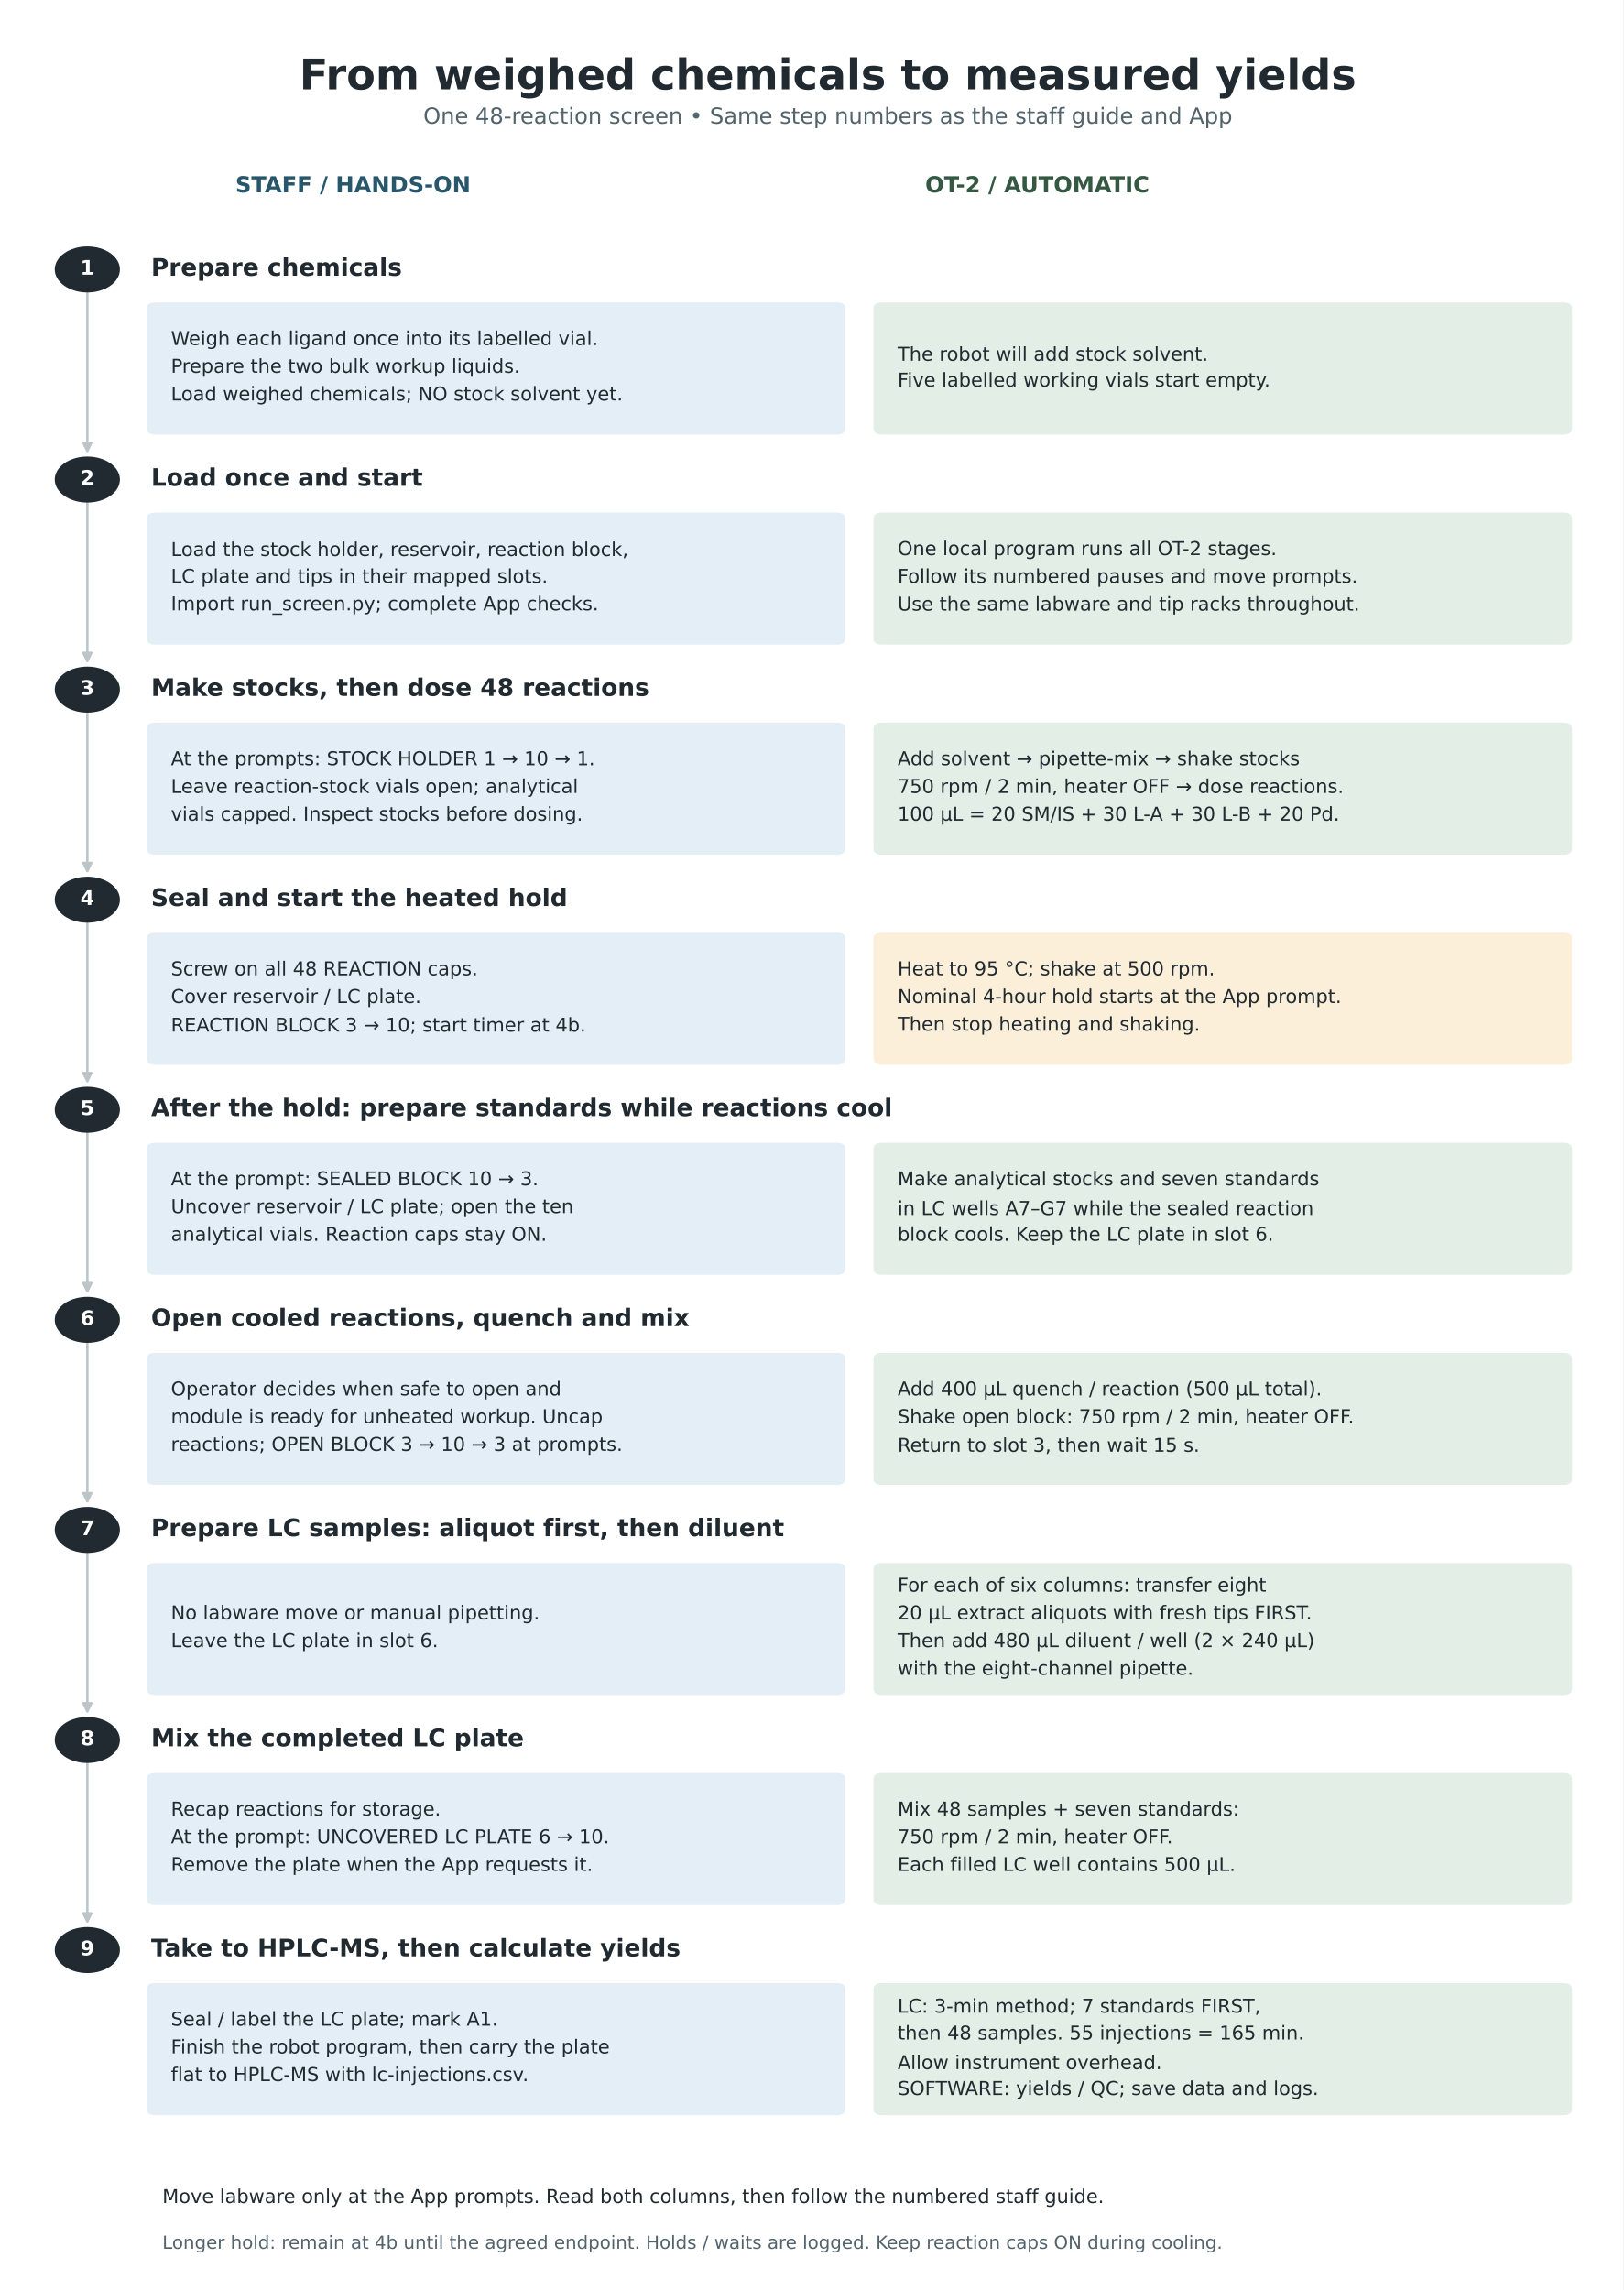
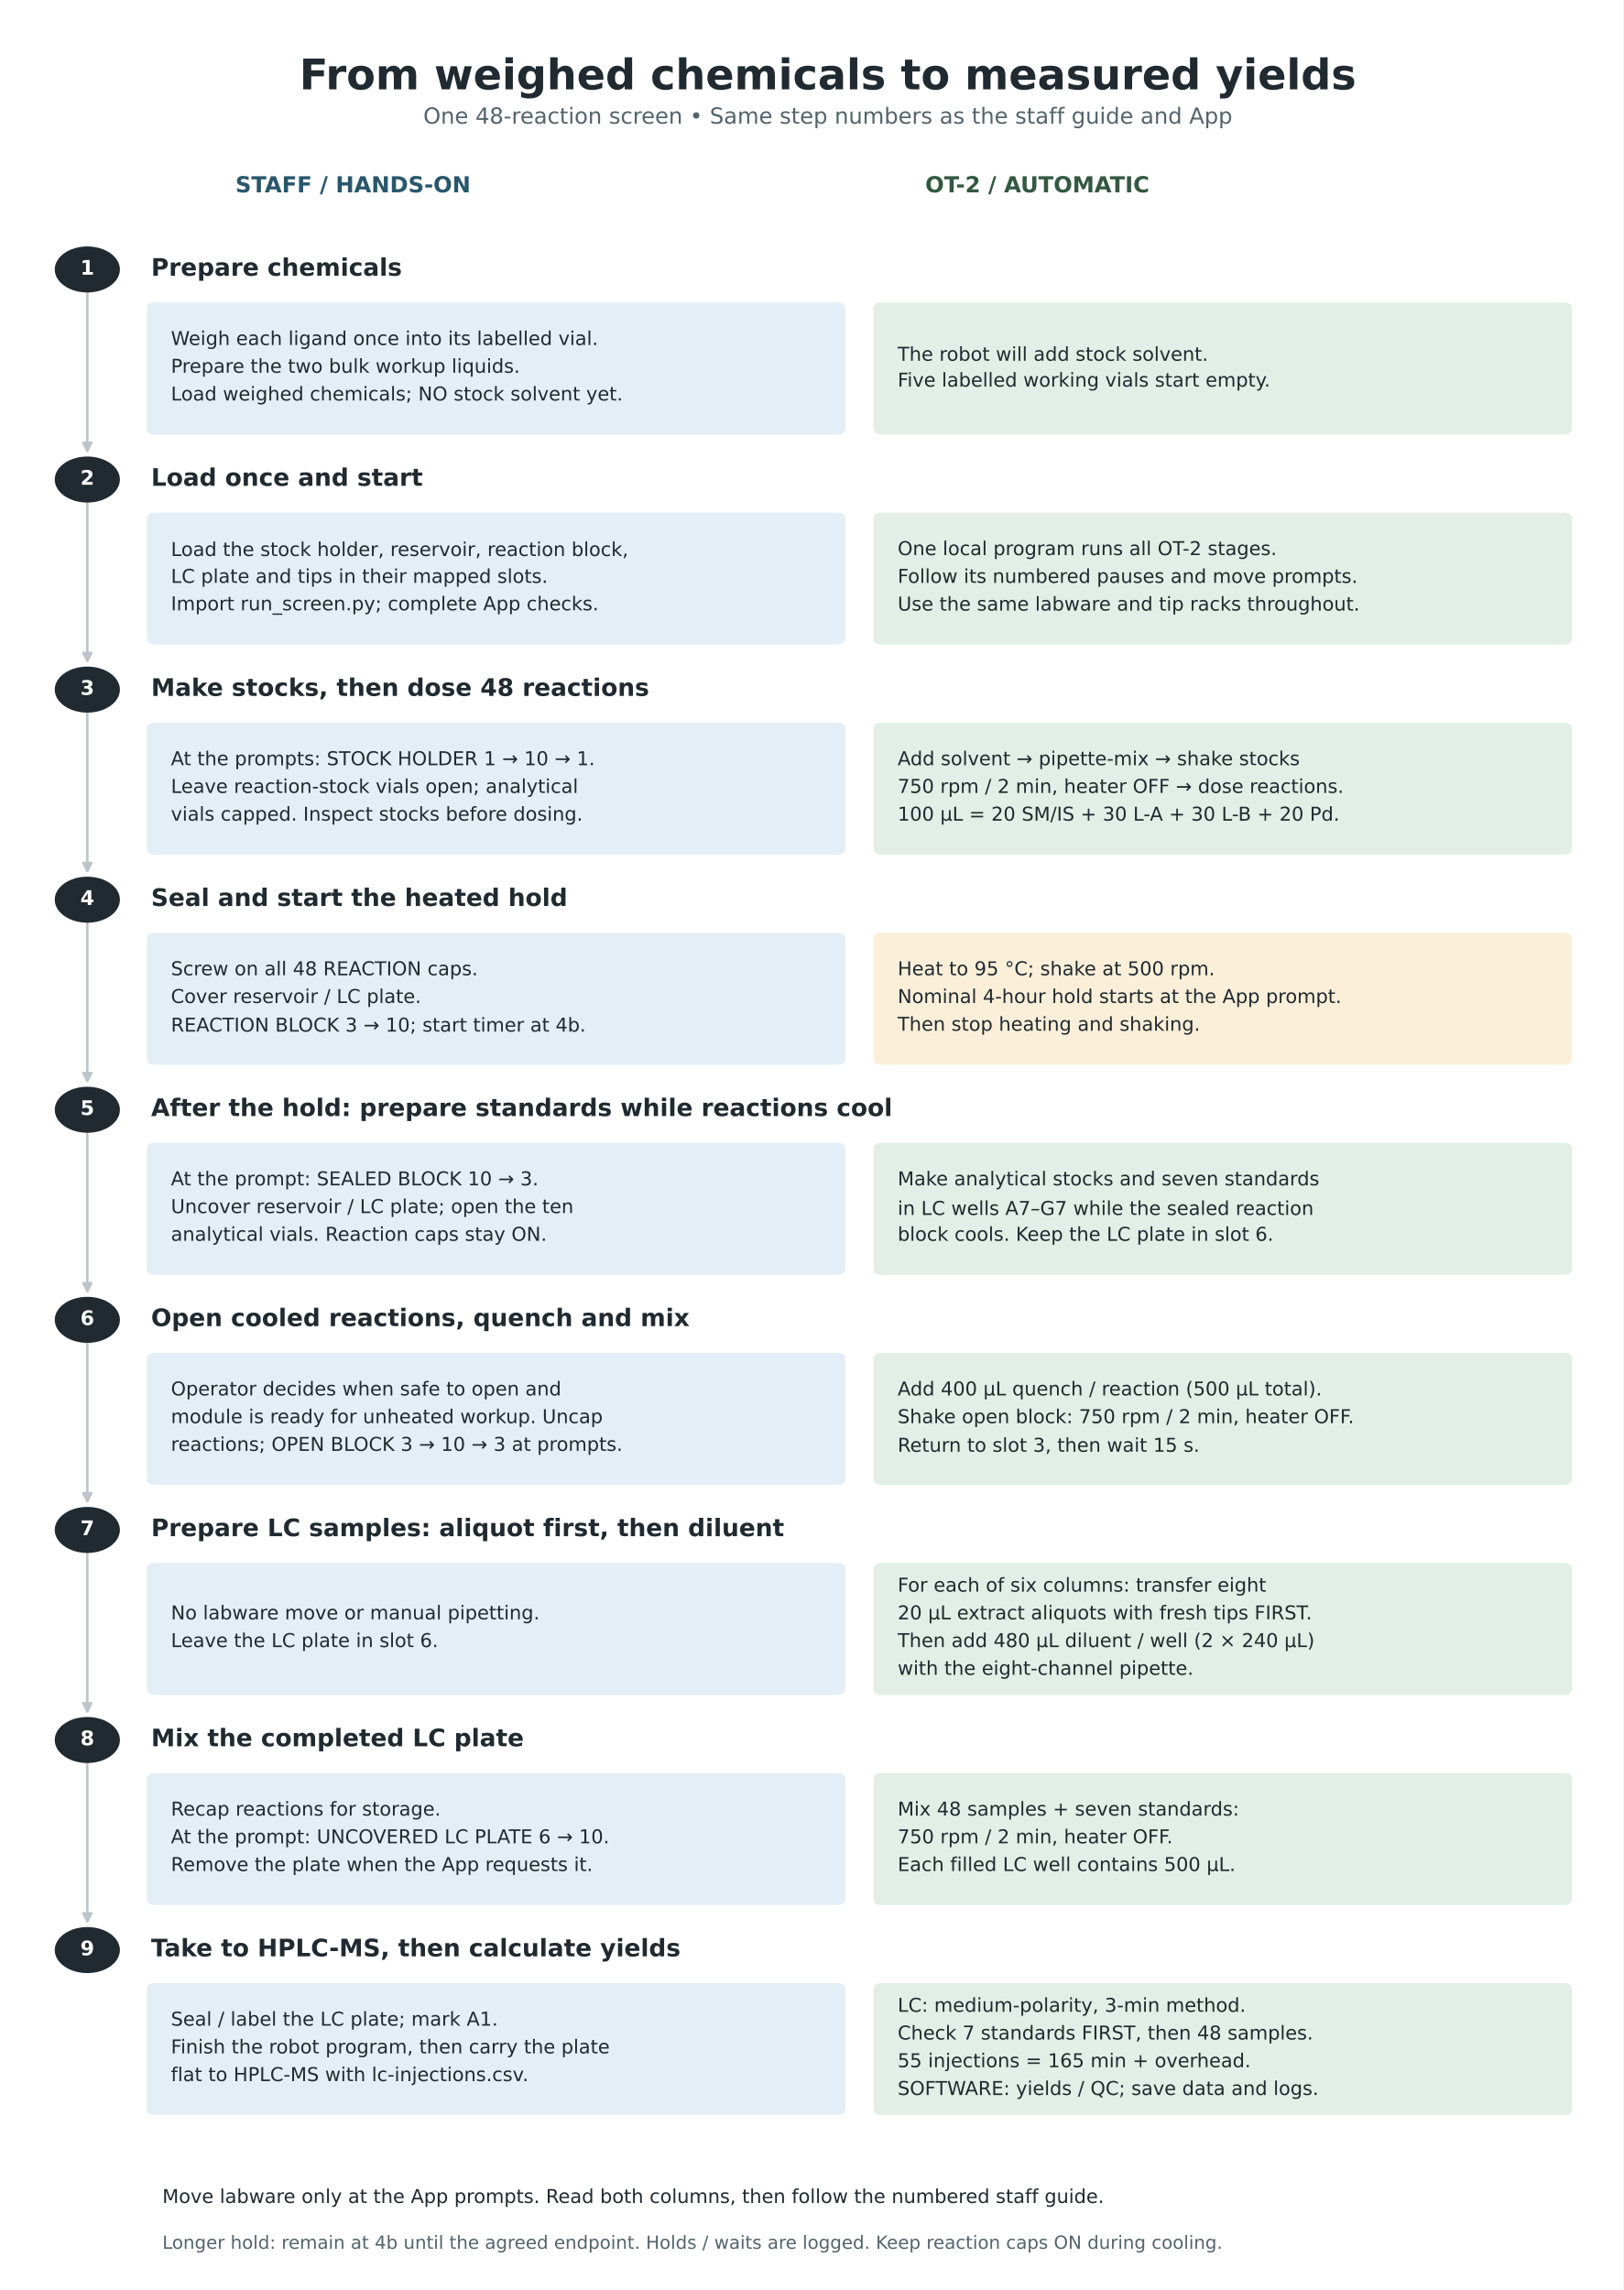
<svg xmlns="http://www.w3.org/2000/svg" width="806.4pt" height="1137.6pt" viewBox="0 0 806.4 1137.6" version="1.1">
  <defs>
    <style type="text/css">*{stroke-linejoin: round; stroke-linecap: butt}</style>
  </defs>
  <g id="figure_1">
    <g id="patch_1">
      <path d="M 0 1137.6 L 806.4 1137.6 L 806.4 0 L 0 0 z " style="fill: #ffffff" />
    </g>
    <g id="axes_1">
      <g id="patch_2">
        <path d="M 43.384 143.812 Q 43.384 184.549 43.384 223.945 " style="fill: none; stroke: #bcc5c9; stroke-width: 1.2; stroke-linecap: round" />
        <path d="M 45.384 219.945 L 43.384 223.945 L 41.384 219.945 z " style="fill: #bcc5c9; stroke: #bcc5c9; stroke-width: 1.2; stroke-linecap: round" />
      </g>
      <g id="patch_3">
        <path d="M 43.384 248.171 Q 43.384 288.909 43.384 328.305 " style="fill: none; stroke: #bcc5c9; stroke-width: 1.2; stroke-linecap: round" />
        <path d="M 45.384 324.305 L 43.384 328.305 L 41.384 324.305 z " style="fill: #bcc5c9; stroke: #bcc5c9; stroke-width: 1.2; stroke-linecap: round" />
      </g>
      <g id="patch_4">
        <path d="M 43.384 352.531 Q 43.384 393.269 43.384 432.665 " style="fill: none; stroke: #bcc5c9; stroke-width: 1.2; stroke-linecap: round" />
        <path d="M 45.384 428.665 L 43.384 432.665 L 41.384 428.665 z " style="fill: #bcc5c9; stroke: #bcc5c9; stroke-width: 1.2; stroke-linecap: round" />
      </g>
      <g id="patch_5">
        <path d="M 43.384 456.891 Q 43.384 497.629 43.384 537.025 " style="fill: none; stroke: #bcc5c9; stroke-width: 1.2; stroke-linecap: round" />
        <path d="M 45.384 533.025 L 43.384 537.025 L 41.384 533.025 z " style="fill: #bcc5c9; stroke: #bcc5c9; stroke-width: 1.2; stroke-linecap: round" />
      </g>
      <g id="patch_6">
        <path d="M 43.384 561.251 Q 43.384 601.988 43.384 641.384 " style="fill: none; stroke: #bcc5c9; stroke-width: 1.2; stroke-linecap: round" />
        <path d="M 45.384 637.384 L 43.384 641.384 L 41.384 637.384 z " style="fill: #bcc5c9; stroke: #bcc5c9; stroke-width: 1.2; stroke-linecap: round" />
      </g>
      <g id="patch_7">
        <path d="M 43.384 665.611 Q 43.384 706.348 43.384 745.744 " style="fill: none; stroke: #bcc5c9; stroke-width: 1.2; stroke-linecap: round" />
        <path d="M 45.384 741.744 L 43.384 745.744 L 41.384 741.744 z " style="fill: #bcc5c9; stroke: #bcc5c9; stroke-width: 1.2; stroke-linecap: round" />
      </g>
      <g id="patch_8">
        <path d="M 43.384 769.971 Q 43.384 810.708 43.384 850.104 " style="fill: none; stroke: #bcc5c9; stroke-width: 1.2; stroke-linecap: round" />
        <path d="M 45.384 846.104 L 43.384 850.104 L 41.384 846.104 z " style="fill: #bcc5c9; stroke: #bcc5c9; stroke-width: 1.2; stroke-linecap: round" />
      </g>
      <g id="patch_9">
        <path d="M 43.384 874.33 Q 43.384 915.068 43.384 954.464 " style="fill: none; stroke: #bcc5c9; stroke-width: 1.2; stroke-linecap: round" />
        <path d="M 45.384 950.464 L 43.384 954.464 L 41.384 950.464 z " style="fill: #bcc5c9; stroke: #bcc5c9; stroke-width: 1.2; stroke-linecap: round" />
      </g>
      <g id="patch_10">
        <path d="M 43.384 145.289 C 47.677 145.289 51.795 144.085 54.83 141.942 C 57.865 139.798 59.571 136.891 59.571 133.86 C 59.571 130.828 57.865 127.921 54.83 125.777 C 51.795 123.634 47.677 122.43 43.384 122.43 C 39.092 122.43 34.974 123.634 31.939 125.777 C 28.903 127.921 27.198 130.828 27.198 133.86 C 27.198 136.891 28.903 139.798 31.939 141.942 C 34.974 144.085 39.092 145.289 43.384 145.289 z " clip-path="url(#p7d0df95e3d)" style="fill: #202a30" />
      </g>
      <g id="patch_11">
        <path d="M 77.165 215.857 L 415.677 215.857 Q 419.9 215.857 419.9 212.875 L 419.9 153.241 Q 419.9 150.259 415.677 150.259 L 77.165 150.259 Q 72.943 150.259 72.943 153.241 L 72.943 212.875 Q 72.943 215.857 77.165 215.857 z " clip-path="url(#p7d0df95e3d)" style="fill: #e4eef6" />
      </g>
      <g id="patch_12">
        <path d="M 438.198 215.857 L 776.71 215.857 Q 780.932 215.857 780.932 212.875 L 780.932 153.241 Q 780.932 150.259 776.71 150.259 L 438.198 150.259 Q 433.975 150.259 433.975 153.241 L 433.975 212.875 Q 433.975 215.857 438.198 215.857 z " clip-path="url(#p7d0df95e3d)" style="fill: #e3eee6" />
      </g>
      <g id="patch_13">
        <path d="M 43.384 249.649 C 47.677 249.649 51.795 248.445 54.83 246.302 C 57.865 244.158 59.571 241.251 59.571 238.219 C 59.571 235.188 57.865 232.281 54.83 230.137 C 51.795 227.994 47.677 226.79 43.384 226.79 C 39.092 226.79 34.974 227.994 31.939 230.137 C 28.903 232.281 27.198 235.188 27.198 238.219 C 27.198 241.251 28.903 244.158 31.939 246.302 C 34.974 248.445 39.092 249.649 43.384 249.649 z " clip-path="url(#p7d0df95e3d)" style="fill: #202a30" />
      </g>
      <g id="patch_14">
        <path d="M 77.165 320.216 L 415.677 320.216 Q 419.9 320.216 419.9 317.235 L 419.9 257.601 Q 419.9 254.619 415.677 254.619 L 77.165 254.619 Q 72.943 254.619 72.943 257.601 L 72.943 317.235 Q 72.943 320.216 77.165 320.216 z " clip-path="url(#p7d0df95e3d)" style="fill: #e4eef6" />
      </g>
      <g id="patch_15">
        <path d="M 438.198 320.216 L 776.71 320.216 Q 780.932 320.216 780.932 317.235 L 780.932 257.601 Q 780.932 254.619 776.71 254.619 L 438.198 254.619 Q 433.975 254.619 433.975 257.601 L 433.975 317.235 Q 433.975 320.216 438.198 320.216 z " clip-path="url(#p7d0df95e3d)" style="fill: #e3eee6" />
      </g>
      <g id="patch_16">
        <path d="M 43.384 354.009 C 47.677 354.009 51.795 352.805 54.83 350.661 C 57.865 348.518 59.571 345.611 59.571 342.579 C 59.571 339.548 57.865 336.641 54.83 334.497 C 51.795 332.354 47.677 331.149 43.384 331.149 C 39.092 331.149 34.974 332.354 31.939 334.497 C 28.903 336.641 27.198 339.548 27.198 342.579 C 27.198 345.611 28.903 348.518 31.939 350.661 C 34.974 352.805 39.092 354.009 43.384 354.009 z " clip-path="url(#p7d0df95e3d)" style="fill: #202a30" />
      </g>
      <g id="patch_17">
        <path d="M 77.165 424.576 L 415.677 424.576 Q 419.9 424.576 419.9 421.595 L 419.9 361.96 Q 419.9 358.979 415.677 358.979 L 77.165 358.979 Q 72.943 358.979 72.943 361.96 L 72.943 421.595 Q 72.943 424.576 77.165 424.576 z " clip-path="url(#p7d0df95e3d)" style="fill: #e4eef6" />
      </g>
      <g id="patch_18">
        <path d="M 438.198 424.576 L 776.71 424.576 Q 780.932 424.576 780.932 421.595 L 780.932 361.96 Q 780.932 358.979 776.71 358.979 L 438.198 358.979 Q 433.975 358.979 433.975 361.96 L 433.975 421.595 Q 433.975 424.576 438.198 424.576 z " clip-path="url(#p7d0df95e3d)" style="fill: #e3eee6" />
      </g>
      <g id="patch_19">
        <path d="M 43.384 458.369 C 47.677 458.369 51.795 457.165 54.83 455.021 C 57.865 452.878 59.571 449.97 59.571 446.939 C 59.571 443.908 57.865 441 54.83 438.857 C 51.795 436.714 47.677 435.509 43.384 435.509 C 39.092 435.509 34.974 436.714 31.939 438.857 C 28.903 441 27.198 443.908 27.198 446.939 C 27.198 449.97 28.903 452.878 31.939 455.021 C 34.974 457.165 39.092 458.369 43.384 458.369 z " clip-path="url(#p7d0df95e3d)" style="fill: #202a30" />
      </g>
      <g id="patch_20">
        <path d="M 77.165 528.936 L 415.677 528.936 Q 419.9 528.936 419.9 525.954 L 419.9 466.32 Q 419.9 463.338 415.677 463.338 L 77.165 463.338 Q 72.943 463.338 72.943 466.32 L 72.943 525.954 Q 72.943 528.936 77.165 528.936 z " clip-path="url(#p7d0df95e3d)" style="fill: #e4eef6" />
      </g>
      <g id="patch_21">
        <path d="M 438.198 528.936 L 776.71 528.936 Q 780.932 528.936 780.932 525.954 L 780.932 466.32 Q 780.932 463.338 776.71 463.338 L 438.198 463.338 Q 433.975 463.338 433.975 466.32 L 433.975 525.954 Q 433.975 528.936 438.198 528.936 z " clip-path="url(#p7d0df95e3d)" style="fill: #fbefd9" />
      </g>
      <g id="patch_22">
        <path d="M 43.384 562.729 C 47.677 562.729 51.795 561.524 54.83 559.381 C 57.865 557.238 59.571 554.33 59.571 551.299 C 59.571 548.268 57.865 545.36 54.83 543.217 C 51.795 541.073 47.677 539.869 43.384 539.869 C 39.092 539.869 34.974 541.073 31.939 543.217 C 28.903 545.36 27.198 548.268 27.198 551.299 C 27.198 554.33 28.903 557.238 31.939 559.381 C 34.974 561.524 39.092 562.729 43.384 562.729 z " clip-path="url(#p7d0df95e3d)" style="fill: #202a30" />
      </g>
      <g id="patch_23">
        <path d="M 77.165 633.296 L 415.677 633.296 Q 419.9 633.296 419.9 630.314 L 419.9 570.68 Q 419.9 567.698 415.677 567.698 L 77.165 567.698 Q 72.943 567.698 72.943 570.68 L 72.943 630.314 Q 72.943 633.296 77.165 633.296 z " clip-path="url(#p7d0df95e3d)" style="fill: #e4eef6" />
      </g>
      <g id="patch_24">
        <path d="M 438.198 633.296 L 776.71 633.296 Q 780.932 633.296 780.932 630.314 L 780.932 570.68 Q 780.932 567.698 776.71 567.698 L 438.198 567.698 Q 433.975 567.698 433.975 570.68 L 433.975 630.314 Q 433.975 633.296 438.198 633.296 z " clip-path="url(#p7d0df95e3d)" style="fill: #e3eee6" />
      </g>
      <g id="patch_25">
        <path d="M 43.384 667.089 C 47.677 667.089 51.795 665.884 54.83 663.741 C 57.865 661.597 59.571 658.69 59.571 655.659 C 59.571 652.628 57.865 649.72 54.83 647.577 C 51.795 645.433 47.677 644.229 43.384 644.229 C 39.092 644.229 34.974 645.433 31.939 647.577 C 28.903 649.72 27.198 652.628 27.198 655.659 C 27.198 658.69 28.903 661.597 31.939 663.741 C 34.974 665.884 39.092 667.089 43.384 667.089 z " clip-path="url(#p7d0df95e3d)" style="fill: #202a30" />
      </g>
      <g id="patch_26">
        <path d="M 77.165 737.656 L 415.677 737.656 Q 419.9 737.656 419.9 734.674 L 419.9 675.04 Q 419.9 672.058 415.677 672.058 L 77.165 672.058 Q 72.943 672.058 72.943 675.04 L 72.943 734.674 Q 72.943 737.656 77.165 737.656 z " clip-path="url(#p7d0df95e3d)" style="fill: #e4eef6" />
      </g>
      <g id="patch_27">
        <path d="M 438.198 737.656 L 776.71 737.656 Q 780.932 737.656 780.932 734.674 L 780.932 675.04 Q 780.932 672.058 776.71 672.058 L 438.198 672.058 Q 433.975 672.058 433.975 675.04 L 433.975 734.674 Q 433.975 737.656 438.198 737.656 z " clip-path="url(#p7d0df95e3d)" style="fill: #e3eee6" />
      </g>
      <g id="patch_28">
        <path d="M 43.384 771.448 C 47.677 771.448 51.795 770.244 54.83 768.101 C 57.865 765.957 59.571 763.05 59.571 760.019 C 59.571 756.987 57.865 754.08 54.83 751.936 C 51.795 749.793 47.677 748.589 43.384 748.589 C 39.092 748.589 34.974 749.793 31.939 751.936 C 28.903 754.08 27.198 756.987 27.198 760.019 C 27.198 763.05 28.903 765.957 31.939 768.101 C 34.974 770.244 39.092 771.448 43.384 771.448 z " clip-path="url(#p7d0df95e3d)" style="fill: #202a30" />
      </g>
      <g id="patch_29">
        <path d="M 77.165 842.016 L 415.677 842.016 Q 419.9 842.016 419.9 839.034 L 419.9 779.4 Q 419.9 776.418 415.677 776.418 L 77.165 776.418 Q 72.943 776.418 72.943 779.4 L 72.943 839.034 Q 72.943 842.016 77.165 842.016 z " clip-path="url(#p7d0df95e3d)" style="fill: #e4eef6" />
      </g>
      <g id="patch_30">
        <path d="M 438.198 842.016 L 776.71 842.016 Q 780.932 842.016 780.932 839.034 L 780.932 779.4 Q 780.932 776.418 776.71 776.418 L 438.198 776.418 Q 433.975 776.418 433.975 779.4 L 433.975 839.034 Q 433.975 842.016 438.198 842.016 z " clip-path="url(#p7d0df95e3d)" style="fill: #e3eee6" />
      </g>
      <g id="patch_31">
        <path d="M 43.384 875.808 C 47.677 875.808 51.795 874.604 54.83 872.461 C 57.865 870.317 59.571 867.41 59.571 864.378 C 59.571 861.347 57.865 858.44 54.83 856.296 C 51.795 854.153 47.677 852.949 43.384 852.949 C 39.092 852.949 34.974 854.153 31.939 856.296 C 28.903 858.44 27.198 861.347 27.198 864.378 C 27.198 867.41 28.903 870.317 31.939 872.461 C 34.974 874.604 39.092 875.808 43.384 875.808 z " clip-path="url(#p7d0df95e3d)" style="fill: #202a30" />
      </g>
      <g id="patch_32">
        <path d="M 77.165 946.375 L 415.677 946.375 Q 419.9 946.375 419.9 943.394 L 419.9 883.76 Q 419.9 880.778 415.677 880.778 L 77.165 880.778 Q 72.943 880.778 72.943 883.76 L 72.943 943.394 Q 72.943 946.375 77.165 946.375 z " clip-path="url(#p7d0df95e3d)" style="fill: #e4eef6" />
      </g>
      <g id="patch_33">
        <path d="M 438.198 946.375 L 776.71 946.375 Q 780.932 946.375 780.932 943.394 L 780.932 883.76 Q 780.932 880.778 776.71 880.778 L 438.198 880.778 Q 433.975 880.778 433.975 883.76 L 433.975 943.394 Q 433.975 946.375 438.198 946.375 z " clip-path="url(#p7d0df95e3d)" style="fill: #e3eee6" />
      </g>
      <g id="patch_34">
        <path d="M 43.384 980.168 C 47.677 980.168 51.795 978.964 54.83 976.82 C 57.865 974.677 59.571 971.769 59.571 968.738 C 59.571 965.707 57.865 962.8 54.83 960.656 C 51.795 958.513 47.677 957.308 43.384 957.308 C 39.092 957.308 34.974 958.513 31.939 960.656 C 28.903 962.8 27.198 965.707 27.198 968.738 C 27.198 971.769 28.903 974.677 31.939 976.82 C 34.974 978.964 39.092 980.168 43.384 980.168 z " clip-path="url(#p7d0df95e3d)" style="fill: #202a30" />
      </g>
      <g id="patch_35">
        <path d="M 77.165 1050.735 L 415.677 1050.735 Q 419.9 1050.735 419.9 1047.754 L 419.9 988.119 Q 419.9 985.138 415.677 985.138 L 77.165 985.138 Q 72.943 985.138 72.943 988.119 L 72.943 1047.754 Q 72.943 1050.735 77.165 1050.735 z " clip-path="url(#p7d0df95e3d)" style="fill: #e4eef6" />
      </g>
      <g id="patch_36">
        <path d="M 438.198 1050.735 L 776.71 1050.735 Q 780.932 1050.735 780.932 1047.754 L 780.932 988.119 Q 780.932 985.138 776.71 985.138 L 438.198 985.138 Q 433.975 985.138 433.975 988.119 L 433.975 1047.754 Q 433.975 1050.735 438.198 1050.735 z " clip-path="url(#p7d0df95e3d)" style="fill: #e3eee6" />
      </g>
      <g id="text_1">
        <text style="font-weight: 700; font-size: 10px; font-family: 'DejaVu Sans'; text-anchor: middle; fill: #ffffff" x="43.384" y="136.457" transform="rotate(-0 43.38432 136.4573)">1</text>
      </g>
      <g id="text_2">
        <text style="font-weight: 700; font-size: 12px; font-family: 'DejaVu Sans'; text-anchor: start; fill: #202a30" x="75.054" y="136.977" transform="rotate(-0 75.05385 136.9773)">Prepare chemicals</text>
      </g>
      <g id="text_3">
        <text style="font-size: 9.5px; font-family: 'DejaVu Sans'; fill: #202a30" transform="translate(84.90659 171.4073)">Weigh each ligand once into its labelled vial.</text>
        <text style="font-size: 9.5px; font-family: 'DejaVu Sans'; fill: #202a30" transform="translate(84.90659 185.1823)">Prepare the two bulk workup liquids.</text>
        <text style="font-size: 9.5px; font-family: 'DejaVu Sans'; fill: #202a30" transform="translate(84.90659 198.9573)">Load weighed chemicals; NO stock solvent yet.</text>
      </g>
      <g id="text_4">
        <text style="font-size: 9.5px; font-family: 'DejaVu Sans'; fill: #202a30" transform="translate(445.9392 179.2151)">The robot will add stock solvent.</text>
        <text style="font-size: 9.5px; font-family: 'DejaVu Sans'; fill: #202a30" transform="translate(445.9392 192.0698)">Five labelled working vials start empty.</text>
      </g>
      <g id="text_5">
        <text style="font-weight: 700; font-size: 10px; font-family: 'DejaVu Sans'; text-anchor: middle; fill: #ffffff" x="43.384" y="240.817" transform="rotate(-0 43.38432 240.8171)">2</text>
      </g>
      <g id="text_6">
        <text style="font-weight: 700; font-size: 12px; font-family: 'DejaVu Sans'; text-anchor: start; fill: #202a30" x="75.054" y="241.337" transform="rotate(-0 75.05385 241.3371)">Load once and start</text>
      </g>
      <g id="text_7">
        <text style="font-size: 9.5px; font-family: 'DejaVu Sans'; fill: #202a30" transform="translate(84.90659 276.2028)">Load the stock holder, reservoir, reaction block,</text>
        <text style="font-size: 9.5px; font-family: 'DejaVu Sans'; fill: #202a30" transform="translate(84.90659 289.5421)">LC plate and tips in their mapped slots.</text>
        <text style="font-size: 9.5px; font-family: 'DejaVu Sans'; fill: #202a30" transform="translate(84.90659 303.185)">Import run_screen.py; complete App checks.</text>
      </g>
      <g id="text_8">
        <text style="font-size: 9.5px; font-family: 'DejaVu Sans'; fill: #202a30" transform="translate(445.9392 275.7671)">One local program runs all OT-2 stages.</text>
        <text style="font-size: 9.5px; font-family: 'DejaVu Sans'; fill: #202a30" transform="translate(445.9392 289.5421)">Follow its numbered pauses and move prompts.</text>
        <text style="font-size: 9.5px; font-family: 'DejaVu Sans'; fill: #202a30" transform="translate(445.9392 303.3171)">Use the same labware and tip racks throughout.</text>
      </g>
      <g id="text_9">
        <text style="font-weight: 700; font-size: 10px; font-family: 'DejaVu Sans'; text-anchor: middle; fill: #ffffff" x="43.384" y="345.177" transform="rotate(-0 43.38432 345.1769)">3</text>
      </g>
      <g id="text_10">
        <text style="font-weight: 700; font-size: 12px; font-family: 'DejaVu Sans'; text-anchor: start; fill: #202a30" x="75.054" y="345.697" transform="rotate(-0 75.05385 345.6969)">Make stocks, then dose 48 reactions</text>
      </g>
      <g id="text_11">
        <text style="font-size: 9.5px; font-family: 'DejaVu Sans'; fill: #202a30" transform="translate(84.90659 380.1269)">At the prompts: STOCK HOLDER 1 → 10 → 1.</text>
        <text style="font-size: 9.5px; font-family: 'DejaVu Sans'; fill: #202a30" transform="translate(84.90659 393.9019)">Leave reaction-stock vials open; analytical</text>
        <text style="font-size: 9.5px; font-family: 'DejaVu Sans'; fill: #202a30" transform="translate(84.90659 407.6769)">vials capped. Inspect stocks before dosing.</text>
      </g>
      <g id="text_12">
        <text style="font-size: 9.5px; font-family: 'DejaVu Sans'; fill: #202a30" transform="translate(445.9392 380.1269)">Add solvent → pipette-mix → shake stocks</text>
        <text style="font-size: 9.5px; font-family: 'DejaVu Sans'; fill: #202a30" transform="translate(445.9392 393.9019)">750 rpm / 2 min, heater OFF → dose reactions.</text>
        <text style="font-size: 9.5px; font-family: 'DejaVu Sans'; fill: #202a30" transform="translate(445.9392 407.6769)">100 µL = 20 SM/IS + 30 L-A + 30 L-B + 20 Pd.</text>
      </g>
      <g id="text_13">
        <text style="font-weight: 700; font-size: 10px; font-family: 'DejaVu Sans'; text-anchor: middle; fill: #ffffff" x="43.384" y="449.537" transform="rotate(-0 43.38432 449.5367)">4</text>
      </g>
      <g id="text_14">
        <text style="font-weight: 700; font-size: 12px; font-family: 'DejaVu Sans'; text-anchor: start; fill: #202a30" x="75.054" y="450.057" transform="rotate(-0 75.05385 450.0567)">Seal and start the heated hold</text>
      </g>
      <g id="text_15">
        <text style="font-size: 9.5px; font-family: 'DejaVu Sans'; fill: #202a30" transform="translate(84.90659 484.4868)">Screw on all 48 REACTION caps.</text>
        <text style="font-size: 9.5px; font-family: 'DejaVu Sans'; fill: #202a30" transform="translate(84.90659 498.2618)">Cover reservoir / LC plate.</text>
        <text style="font-size: 9.5px; font-family: 'DejaVu Sans'; fill: #202a30" transform="translate(84.90659 512.4724)">REACTION BLOCK 3 → 10; start timer at 4b.</text>
      </g>
      <g id="text_16">
        <text style="font-size: 9.5px; font-family: 'DejaVu Sans'; fill: #202a30" transform="translate(445.9392 484.4868)">Heat to 95 °C; shake at 500 rpm.</text>
        <text style="font-size: 9.5px; font-family: 'DejaVu Sans'; fill: #202a30" transform="translate(445.9392 498.2618)">Nominal 4-hour hold starts at the App prompt.</text>
        <text style="font-size: 9.5px; font-family: 'DejaVu Sans'; fill: #202a30" transform="translate(445.9392 512.0368)">Then stop heating and shaking.</text>
      </g>
      <g id="text_17">
        <text style="font-weight: 700; font-size: 10px; font-family: 'DejaVu Sans'; text-anchor: middle; fill: #ffffff" x="43.384" y="553.897" transform="rotate(-0 43.38432 553.8966)">5</text>
      </g>
      <g id="text_18">
        <text style="font-weight: 700; font-size: 12px; font-family: 'DejaVu Sans'; text-anchor: start; fill: #202a30" x="75.054" y="554.417" transform="rotate(-0 75.05385 554.4166)">After the hold: prepare standards while reactions cool</text>
      </g>
      <g id="text_19">
        <text style="font-size: 9.5px; font-family: 'DejaVu Sans'; fill: #202a30" transform="translate(84.90659 588.8466)">At the prompt: SEALED BLOCK 10 → 3.</text>
        <text style="font-size: 9.5px; font-family: 'DejaVu Sans'; fill: #202a30" transform="translate(84.90659 602.6216)">Uncover reservoir / LC plate; open the ten</text>
        <text style="font-size: 9.5px; font-family: 'DejaVu Sans'; fill: #202a30" transform="translate(84.90659 616.3966)">analytical vials. Reaction caps stay ON.</text>
      </g>
      <g id="text_20">
        <text style="font-size: 9.5px; font-family: 'DejaVu Sans'; fill: #202a30" transform="translate(445.9392 588.8466)">Make analytical stocks and seven standards</text>
        <text style="font-size: 9.5px; font-family: 'DejaVu Sans'; fill: #202a30" transform="translate(445.9392 603.5419)">in LC wells A7–G7 while the sealed reaction</text>
        <text style="font-size: 9.5px; font-family: 'DejaVu Sans'; fill: #202a30" transform="translate(445.9392 616.3966)">block cools. Keep the LC plate in slot 6.</text>
      </g>
      <g id="text_21">
        <text style="font-weight: 700; font-size: 10px; font-family: 'DejaVu Sans'; text-anchor: middle; fill: #ffffff" x="43.384" y="658.256" transform="rotate(-0 43.38432 658.2564)">6</text>
      </g>
      <g id="text_22">
        <text style="font-weight: 700; font-size: 12px; font-family: 'DejaVu Sans'; text-anchor: start; fill: #202a30" x="75.054" y="658.776" transform="rotate(-0 75.05385 658.7764)">Open cooled reactions, quench and mix</text>
      </g>
      <g id="text_23">
        <text style="font-size: 9.5px; font-family: 'DejaVu Sans'; fill: #202a30" transform="translate(84.90659 693.2064)">Operator decides when safe to open and</text>
        <text style="font-size: 9.5px; font-family: 'DejaVu Sans'; fill: #202a30" transform="translate(84.90659 706.9814)">module is ready for unheated workup. Uncap</text>
        <text style="font-size: 9.5px; font-family: 'DejaVu Sans'; fill: #202a30" transform="translate(84.90659 720.7564)">reactions; OPEN BLOCK 3 → 10 → 3 at prompts.</text>
      </g>
      <g id="text_24">
        <text style="font-size: 9.5px; font-family: 'DejaVu Sans'; fill: #202a30" transform="translate(445.9392 693.2064)">Add 400 µL quench / reaction (500 µL total).</text>
        <text style="font-size: 9.5px; font-family: 'DejaVu Sans'; fill: #202a30" transform="translate(445.9392 706.9814)">Shake open block: 750 rpm / 2 min, heater OFF.</text>
        <text style="font-size: 9.5px; font-family: 'DejaVu Sans'; fill: #202a30" transform="translate(445.9392 721.1921)">Return to slot 3, then wait 15 s.</text>
      </g>
      <g id="text_25">
        <text style="font-weight: 700; font-size: 10px; font-family: 'DejaVu Sans'; text-anchor: middle; fill: #ffffff" x="43.384" y="762.616" transform="rotate(-0 43.38432 762.6162)">7</text>
      </g>
      <g id="text_26">
        <text style="font-weight: 700; font-size: 12px; font-family: 'DejaVu Sans'; text-anchor: start; fill: #202a30" x="75.054" y="763.136" transform="rotate(-0 75.05385 763.1362)">Prepare LC samples: aliquot first, then diluent</text>
      </g>
      <g id="text_27">
        <text style="font-size: 9.5px; font-family: 'DejaVu Sans'; fill: #202a30" transform="translate(84.90659 804.4537)">No labware move or manual pipetting.</text>
        <text style="font-size: 9.5px; font-family: 'DejaVu Sans'; fill: #202a30" transform="translate(84.90659 818.2287)">Leave the LC plate in slot 6.</text>
      </g>
      <g id="text_28">
        <text style="font-size: 9.5px; font-family: 'DejaVu Sans'; fill: #202a30" transform="translate(445.9392 790.6787)">For each of six columns: transfer eight</text>
        <text style="font-size: 9.5px; font-family: 'DejaVu Sans'; fill: #202a30" transform="translate(445.9392 804.4537)">20 µL extract aliquots with fresh tips FIRST.</text>
        <text style="font-size: 9.5px; font-family: 'DejaVu Sans'; fill: #202a30" transform="translate(445.9392 818.2287)">Then add 480 µL diluent / well (2 × 240 µL)</text>
        <text style="font-size: 9.5px; font-family: 'DejaVu Sans'; fill: #202a30" transform="translate(445.9392 832.0037)">with the eight-channel pipette.</text>
      </g>
      <g id="text_29">
        <text style="font-weight: 700; font-size: 10px; font-family: 'DejaVu Sans'; text-anchor: middle; fill: #ffffff" x="43.384" y="866.976" transform="rotate(-0 43.38432 866.9761)">8</text>
      </g>
      <g id="text_30">
        <text style="font-weight: 700; font-size: 12px; font-family: 'DejaVu Sans'; text-anchor: start; fill: #202a30" x="75.054" y="867.496" transform="rotate(-0 75.05385 867.4961)">Mix the completed LC plate</text>
      </g>
      <g id="text_31">
        <text style="font-size: 9.5px; font-family: 'DejaVu Sans'; fill: #202a30" transform="translate(84.90659 901.9261)">Recap reactions for storage.</text>
        <text style="font-size: 9.5px; font-family: 'DejaVu Sans'; fill: #202a30" transform="translate(84.90659 915.7011)">At the prompt: UNCOVERED LC PLATE 6 → 10.</text>
        <text style="font-size: 9.5px; font-family: 'DejaVu Sans'; fill: #202a30" transform="translate(84.90659 929.4761)">Remove the plate when the App requests it.</text>
      </g>
      <g id="text_32">
        <text style="font-size: 9.5px; font-family: 'DejaVu Sans'; fill: #202a30" transform="translate(445.9392 901.9261)">Mix 48 samples + seven standards:</text>
        <text style="font-size: 9.5px; font-family: 'DejaVu Sans'; fill: #202a30" transform="translate(445.9392 915.7011)">750 rpm / 2 min, heater OFF.</text>
        <text style="font-size: 9.5px; font-family: 'DejaVu Sans'; fill: #202a30" transform="translate(445.9392 929.4761)">Each filled LC well contains 500 µL.</text>
      </g>
      <g id="text_33">
        <text style="font-weight: 700; font-size: 10px; font-family: 'DejaVu Sans'; text-anchor: middle; fill: #ffffff" x="43.384" y="971.336" transform="rotate(-0 43.38432 971.3359)">9</text>
      </g>
      <g id="text_34">
        <text style="font-weight: 700; font-size: 12px; font-family: 'DejaVu Sans'; text-anchor: start; fill: #202a30" x="75.054" y="971.856" transform="rotate(-0 75.05385 971.8559)">Take to HPLC-MS, then calculate yields</text>
      </g>
      <g id="text_35">
        <text style="font-size: 9.5px; font-family: 'DejaVu Sans'; fill: #202a30" transform="translate(84.90659 1006.286)">Seal / label the LC plate; mark A1.</text>
        <text style="font-size: 9.5px; font-family: 'DejaVu Sans'; fill: #202a30" transform="translate(84.90659 1020.061)">Finish the robot program, then carry the plate</text>
        <text style="font-size: 9.5px; font-family: 'DejaVu Sans'; fill: #202a30" transform="translate(84.90659 1033.836)">flat to HPLC-MS with lc-injections.csv.</text>
      </g>
      <g id="text_36">
-         <text style="font-size: 9.5px; font-family: 'DejaVu Sans'; fill: #202a30" transform="translate(445.9392 999.8341)">LC: 3-min method; 7 standards FIRST,</text>
-         <text style="font-size: 9.5px; font-family: 'DejaVu Sans'; fill: #202a30" transform="translate(445.9392 1013.173)">then 48 samples. 55 injections = 165 min.</text>
-         <text style="font-size: 9.5px; font-family: 'DejaVu Sans'; fill: #202a30" transform="translate(445.9392 1027.869)">Allow instrument overhead.</text>
+         <text style="font-size: 9.5px; font-family: 'DejaVu Sans'; fill: #202a30" transform="translate(445.9392 999.3984)">LC: medium-polarity, 3-min method.</text>
+         <text style="font-size: 9.5px; font-family: 'DejaVu Sans'; fill: #202a30" transform="translate(445.9392 1013.173)">Check 7 standards FIRST, then 48 samples.</text>
+         <text style="font-size: 9.5px; font-family: 'DejaVu Sans'; fill: #202a30" transform="translate(445.9392 1026.948)">55 injections = 165 min + overhead.</text>
        <text style="font-size: 9.5px; font-family: 'DejaVu Sans'; fill: #202a30" transform="translate(445.9392 1040.723)">SOFTWARE: yields / QC; save data and logs.</text>
      </g>
    </g>
    <g id="text_37">
      <text style="font-weight: 700; font-size: 21px; font-family: 'DejaVu Sans'; text-anchor: middle; fill: #202a30" x="411.264" y="44.397" transform="rotate(-0 411.264 44.39672)">From weighed chemicals to measured yields</text>
    </g>
    <g id="text_38">
      <text style="font-size: 11px; font-family: 'DejaVu Sans'; text-anchor: middle; fill: #53636c" x="411.264" y="61.43" transform="rotate(-0 411.264 61.4304)">One 48-reaction screen  •  Same step numbers as the staff guide and App</text>
    </g>
    <g id="text_39">
      <text style="font-weight: 700; font-size: 11px; font-family: 'DejaVu Sans'; text-anchor: start; fill: #28576c" x="116.928" y="95.558" transform="rotate(-0 116.928 95.5584)">STAFF / HANDS-ON</text>
    </g>
    <g id="text_40">
      <text style="font-weight: 700; font-size: 11px; font-family: 'DejaVu Sans'; text-anchor: start; fill: #345841" x="459.648" y="95.558" transform="rotate(-0 459.648 95.5584)">OT-2 / AUTOMATIC</text>
    </g>
    <g id="text_41">
      <text style="font-size: 9.5px; font-family: 'DejaVu Sans'; text-anchor: start; fill: #202a30" x="80.64" y="1094.371" transform="rotate(-0 80.64 1094.371)">Move labware only at the App prompts. Read both columns, then follow the numbered staff guide.</text>
    </g>
    <g id="text_42">
      <text style="font-size: 9px; font-family: 'DejaVu Sans'; text-anchor: start; fill: #53636c" x="80.64" y="1117.123" transform="rotate(-0 80.64 1117.123)">Longer hold: remain at 4b until the agreed endpoint. Holds / waits are logged. Keep reaction caps ON during cooling.</text>
    </g>
  </g>
  <defs>
    <clipPath id="p7d0df95e3d">
      <rect x="20.16" y="119.448" width="774.144" height="944.208" />
    </clipPath>
  </defs>
</svg>
